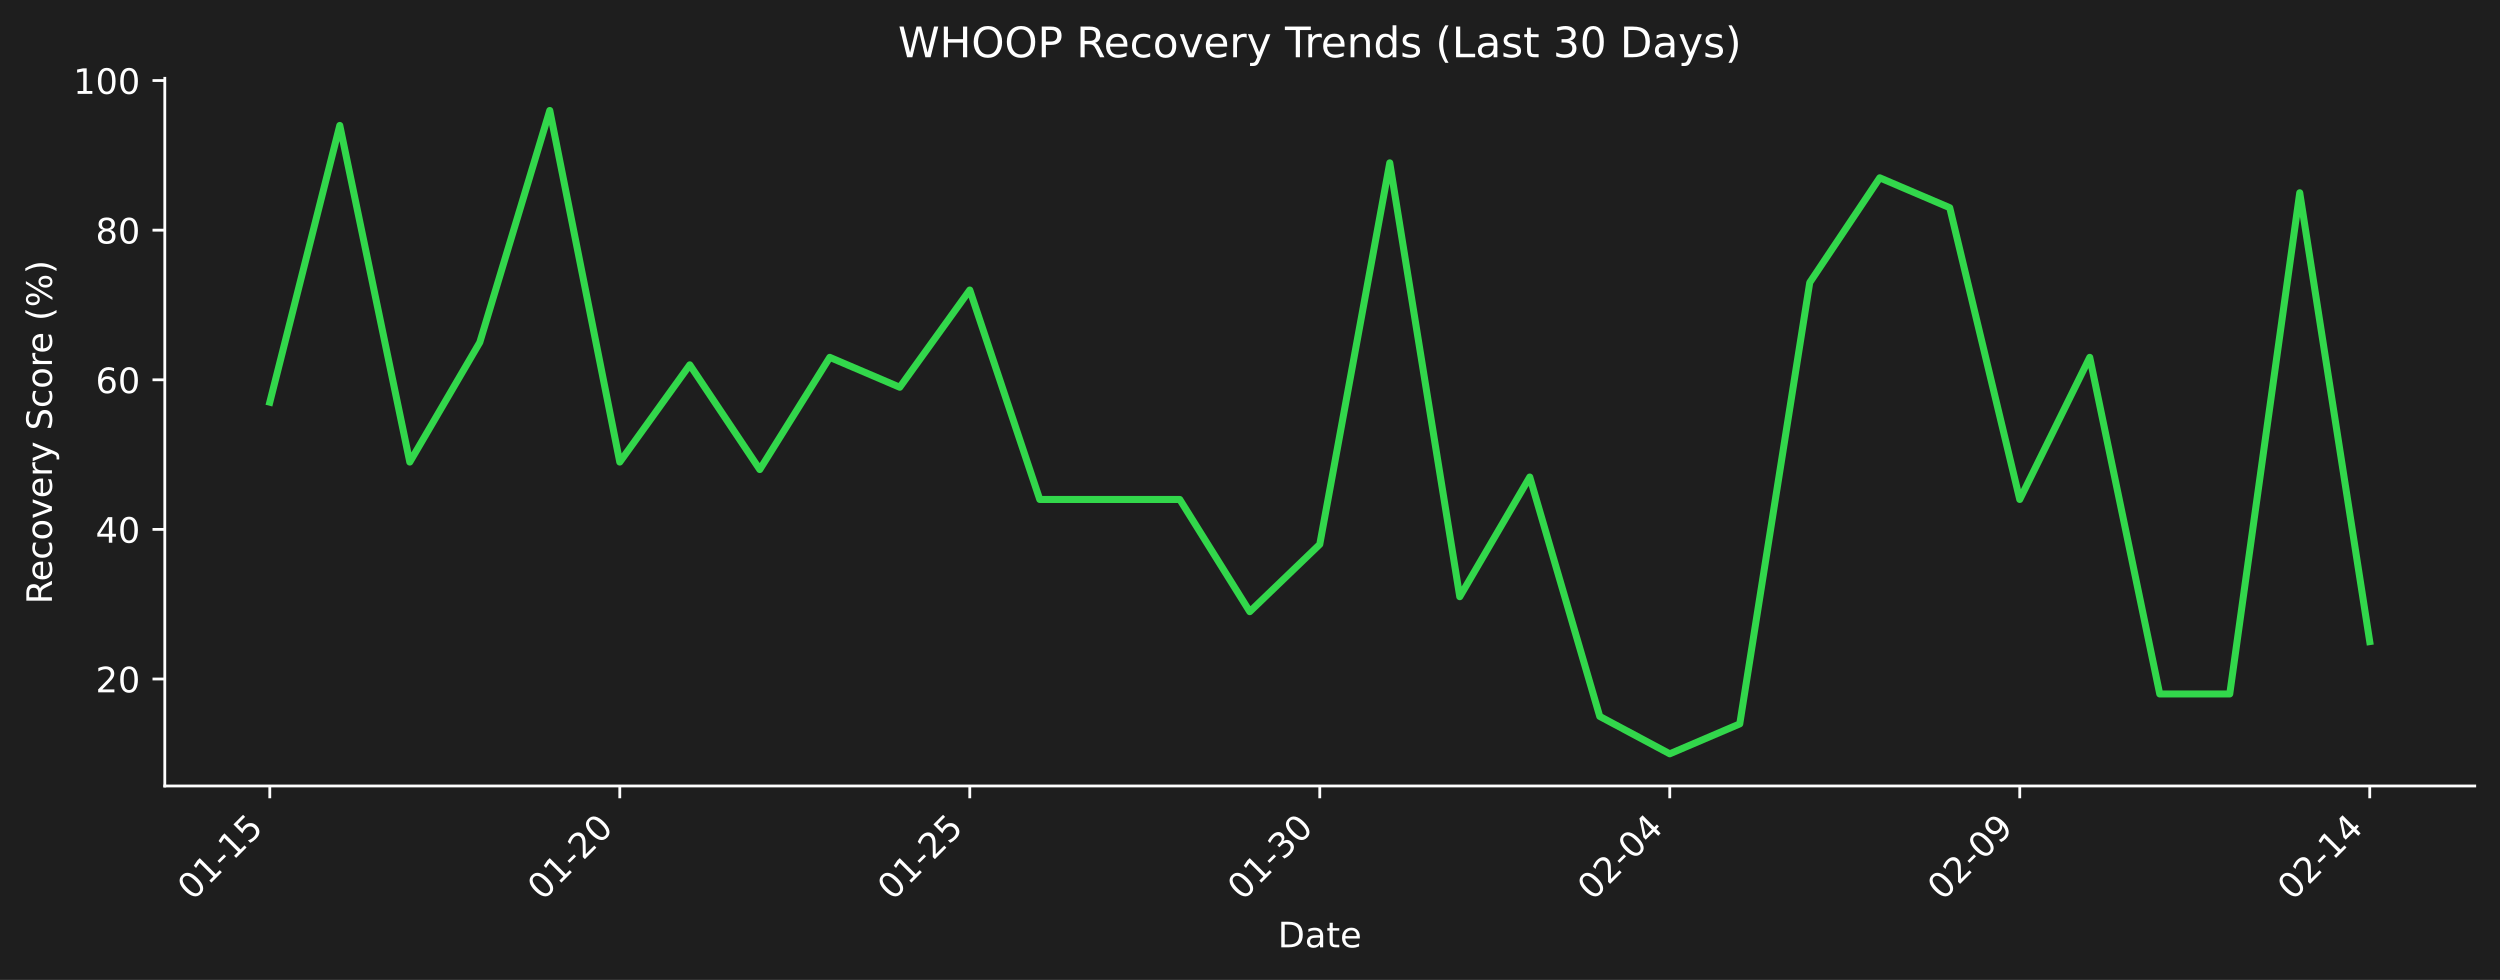
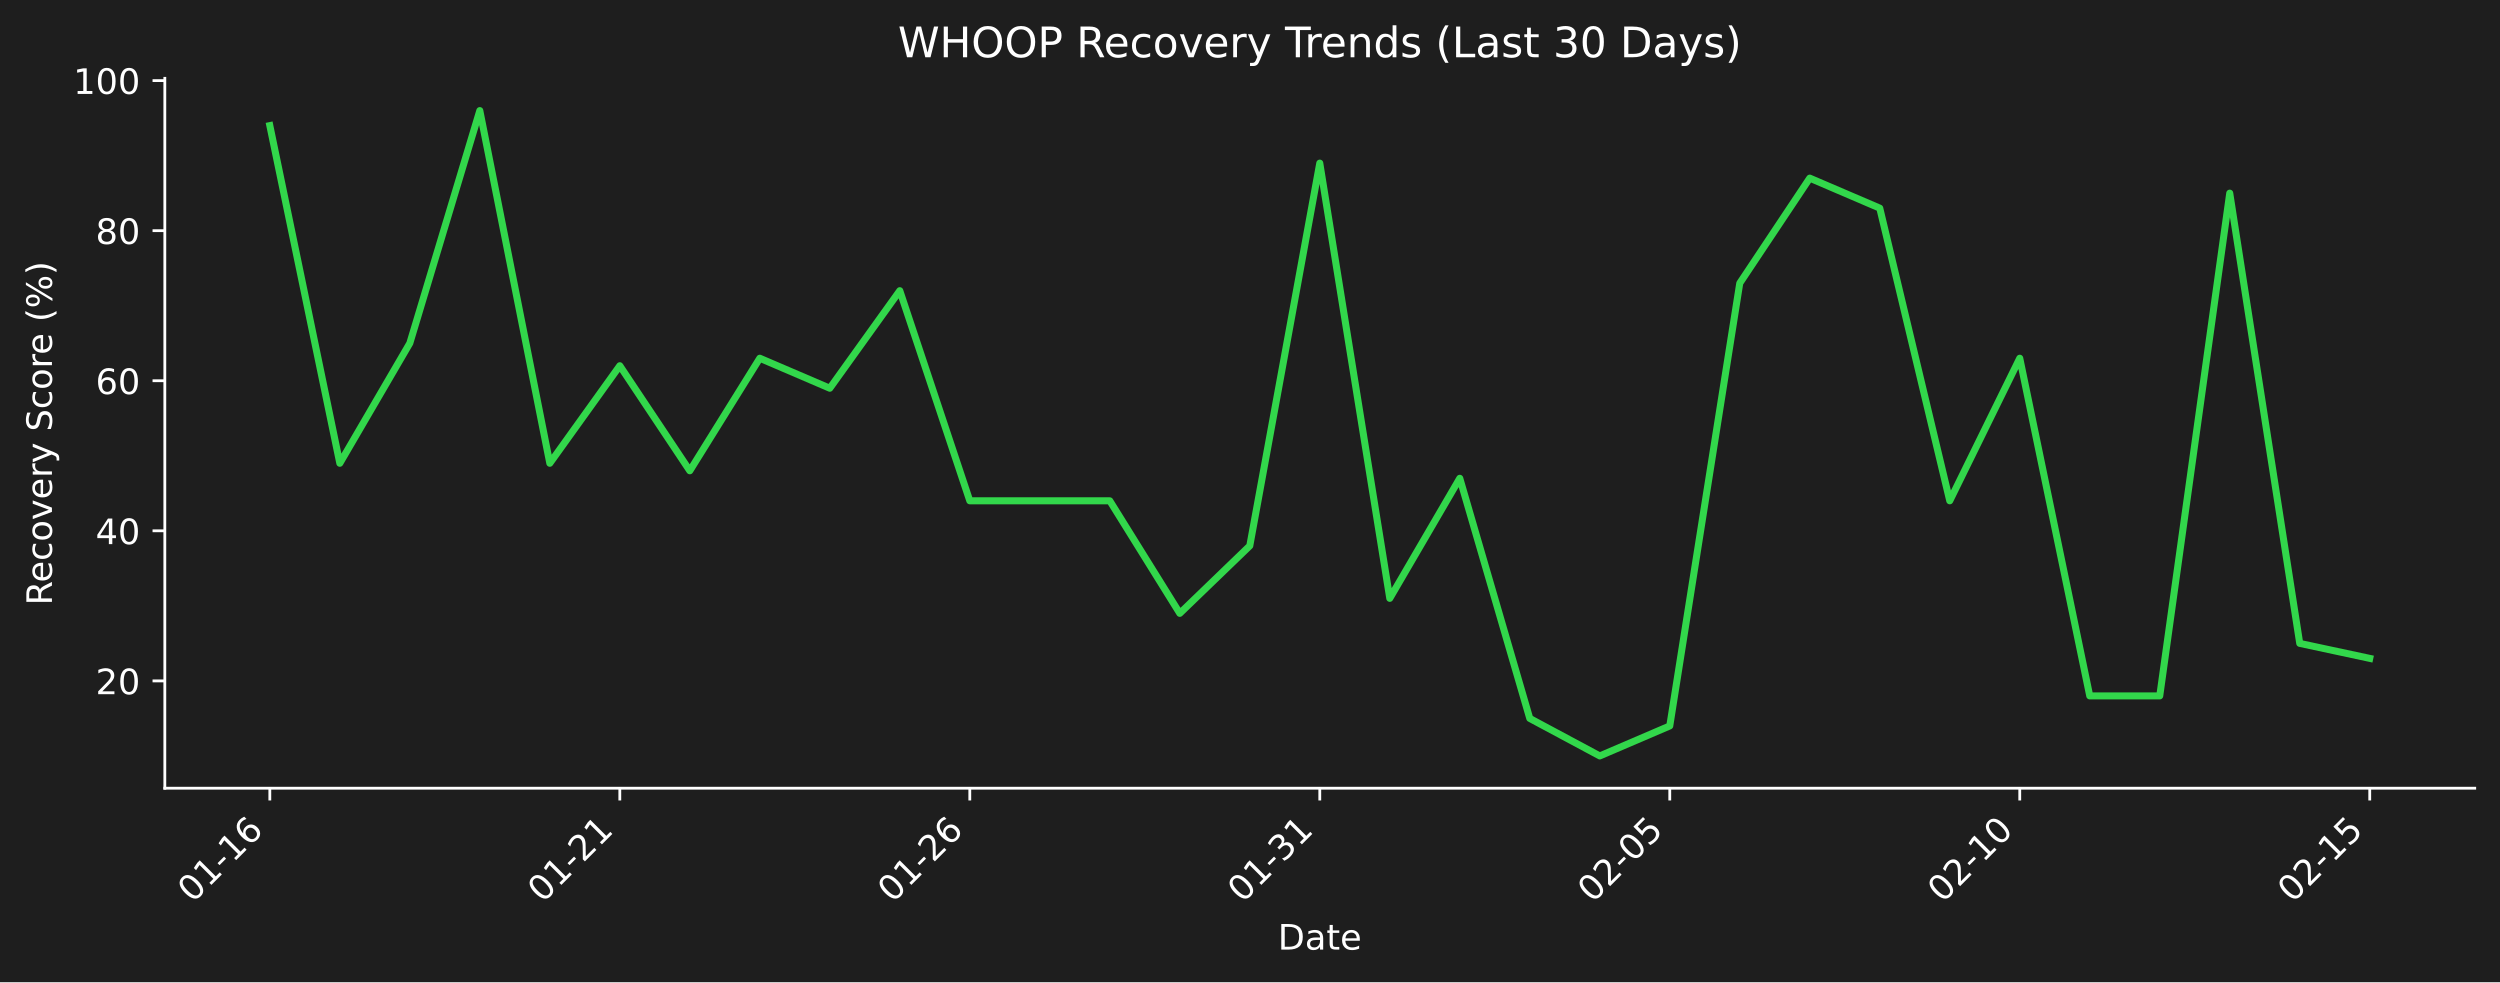
- <svg xmlns="http://www.w3.org/2000/svg" xmlns:xlink="http://www.w3.org/1999/xlink" width="712.496pt" height="279.271pt" viewBox="0 0 712.496 279.271" version="1.1">
+ <svg xmlns="http://www.w3.org/2000/svg" xmlns:xlink="http://www.w3.org/1999/xlink" width="712.361pt" height="279.863pt" viewBox="0 0 712.361 279.863" version="1.1">
  <defs>
    <style type="text/css">*{stroke-linejoin: round; stroke-linecap: butt}</style>
  </defs>
  <g id="figure_1">
    <g id="patch_1">
-       <path d="M 0 279.271  L 712.496 279.271  L 712.496 0  L 0 0  z " style="fill: #1e1e1e" />
+       <path d="M 0 279.863  L 712.361 279.863  L 712.361 0  L 0 0  z " style="fill: #1e1e1e" />
    </g>
    <g id="axes_1">
      <g id="patch_2">
-         <path d="M 46.966 224.002  L 705.296 224.002  L 705.296 22.318  L 46.966 22.318  L 46.966 224.002  z " style="fill: none" />
+         <path d="M 46.966 224.595  L 705.161 224.595  L 705.161 22.318  L 46.966 22.318  L 46.966 224.595  z " style="fill: none" />
      </g>
      <g id="matplotlib.axis_1">
        <g id="xtick_1">
          <g id="line2d_1">
            <defs>
-               <path id="m72c8357d3e" d="M 0 0  L 0 3.5  " style="stroke: #ffffff; stroke-width: 0.8" />
+               <path id="m8f07b5f6f0" d="M 0 0  L 0 3.5  " style="stroke: #ffffff; stroke-width: 0.8" />
            </defs>
            <g>
-               <use xlink:href="#m72c8357d3e" x="76.89" y="224.002" style="fill: #ffffff; stroke: #ffffff; stroke-width: 0.8" />
+               <use xlink:href="#m8f07b5f6f0" x="76.884" y="224.595" style="fill: #ffffff; stroke: #ffffff; stroke-width: 0.8" />
            </g>
          </g>
          <g id="text_1">
-             <g style="fill: #ffffff" transform="translate(54.87218 256.9221) rotate(-45) scale(0.1 -0.1)">
+             <g style="fill: #ffffff" transform="translate(54.86604 257.5148) rotate(-45) scale(0.1 -0.1)">
              <defs>
                <path id="DejaVuSans-30" d="M 2034 4250  Q 1547 4250 1301 3770  Q 1056 3291 1056 2328  Q 1056 1369 1301 889  Q 1547 409 2034 409  Q 2525 409 2770 889  Q 3016 1369 3016 2328  Q 3016 3291 2770 3770  Q 2525 4250 2034 4250  z M 2034 4750  Q 2819 4750 3233 4129  Q 3647 3509 3647 2328  Q 3647 1150 3233 529  Q 2819 -91 2034 -91  Q 1250 -91 836 529  Q 422 1150 422 2328  Q 422 3509 836 4129  Q 1250 4750 2034 4750  z " transform="scale(0.015625)" />
                <path id="DejaVuSans-31" d="M 794 531  L 1825 531  L 1825 4091  L 703 3866  L 703 4441  L 1819 4666  L 2450 4666  L 2450 531  L 3481 531  L 3481 0  L 794 0  L 794 531  z " transform="scale(0.015625)" />
                <path id="DejaVuSans-2d" d="M 313 2009  L 1997 2009  L 1997 1497  L 313 1497  L 313 2009  z " transform="scale(0.015625)" />
+                 <path id="DejaVuSans-36" d="M 2113 2584  Q 1688 2584 1439 2293  Q 1191 2003 1191 1497  Q 1191 994 1439 701  Q 1688 409 2113 409  Q 2538 409 2786 701  Q 3034 994 3034 1497  Q 3034 2003 2786 2293  Q 2538 2584 2113 2584  z M 3366 4563  L 3366 3988  Q 3128 4100 2886 4159  Q 2644 4219 2406 4219  Q 1781 4219 1451 3797  Q 1122 3375 1075 2522  Q 1259 2794 1537 2939  Q 1816 3084 2150 3084  Q 2853 3084 3261 2657  Q 3669 2231 3669 1497  Q 3669 778 3244 343  Q 2819 -91 2113 -91  Q 1303 -91 875 529  Q 447 1150 447 2328  Q 447 3434 972 4092  Q 1497 4750 2381 4750  Q 2619 4750 2861 4703  Q 3103 4656 3366 4563  z " transform="scale(0.015625)" />
+               </defs>
+               <use xlink:href="#DejaVuSans-30" />
+               <use xlink:href="#DejaVuSans-31" transform="translate(63.62305 0)" />
+               <use xlink:href="#DejaVuSans-2d" transform="translate(127.2461 0)" />
+               <use xlink:href="#DejaVuSans-31" transform="translate(163.3301 0)" />
+               <use xlink:href="#DejaVuSans-36" transform="translate(226.9531 0)" />
+             </g>
+           </g>
+         </g>
+         <g id="xtick_2">
+           <g id="line2d_2">
+             <g>
+               <use xlink:href="#m8f07b5f6f0" x="176.61" y="224.595" style="fill: #ffffff; stroke: #ffffff; stroke-width: 0.8" />
+             </g>
+           </g>
+           <g id="text_2">
+             <g style="fill: #ffffff" transform="translate(154.5926 257.5148) rotate(-45) scale(0.1 -0.1)">
+               <defs>
+                 <path id="DejaVuSans-32" d="M 1228 531  L 3431 531  L 3431 0  L 469 0  L 469 531  Q 828 903 1448 1529  Q 2069 2156 2228 2338  Q 2531 2678 2651 2914  Q 2772 3150 2772 3378  Q 2772 3750 2511 3984  Q 2250 4219 1831 4219  Q 1534 4219 1204 4116  Q 875 4013 500 3803  L 500 4441  Q 881 4594 1212 4672  Q 1544 4750 1819 4750  Q 2544 4750 2975 4387  Q 3406 4025 3406 3419  Q 3406 3131 3298 2873  Q 3191 2616 2906 2266  Q 2828 2175 2409 1742  Q 1991 1309 1228 531  z " transform="scale(0.015625)" />
+               </defs>
+               <use xlink:href="#DejaVuSans-30" />
+               <use xlink:href="#DejaVuSans-31" transform="translate(63.62305 0)" />
+               <use xlink:href="#DejaVuSans-2d" transform="translate(127.2461 0)" />
+               <use xlink:href="#DejaVuSans-32" transform="translate(163.3301 0)" />
+               <use xlink:href="#DejaVuSans-31" transform="translate(226.9531 0)" />
+             </g>
+           </g>
+         </g>
+         <g id="xtick_3">
+           <g id="line2d_3">
+             <g>
+               <use xlink:href="#m8f07b5f6f0" x="276.337" y="224.595" style="fill: #ffffff; stroke: #ffffff; stroke-width: 0.8" />
+             </g>
+           </g>
+           <g id="text_3">
+             <g style="fill: #ffffff" transform="translate(254.3191 257.5148) rotate(-45) scale(0.1 -0.1)">
+               <use xlink:href="#DejaVuSans-30" />
+               <use xlink:href="#DejaVuSans-31" transform="translate(63.62305 0)" />
+               <use xlink:href="#DejaVuSans-2d" transform="translate(127.2461 0)" />
+               <use xlink:href="#DejaVuSans-32" transform="translate(163.3301 0)" />
+               <use xlink:href="#DejaVuSans-36" transform="translate(226.9531 0)" />
+             </g>
+           </g>
+         </g>
+         <g id="xtick_4">
+           <g id="line2d_4">
+             <g>
+               <use xlink:href="#m8f07b5f6f0" x="376.063" y="224.595" style="fill: #ffffff; stroke: #ffffff; stroke-width: 0.8" />
+             </g>
+           </g>
+           <g id="text_4">
+             <g style="fill: #ffffff" transform="translate(354.0456 257.5148) rotate(-45) scale(0.1 -0.1)">
+               <defs>
+                 <path id="DejaVuSans-33" d="M 2597 2516  Q 3050 2419 3304 2112  Q 3559 1806 3559 1356  Q 3559 666 3084 287  Q 2609 -91 1734 -91  Q 1441 -91 1130 -33  Q 819 25 488 141  L 488 750  Q 750 597 1062 519  Q 1375 441 1716 441  Q 2309 441 2620 675  Q 2931 909 2931 1356  Q 2931 1769 2642 2001  Q 2353 2234 1838 2234  L 1294 2234  L 1294 2753  L 1863 2753  Q 2328 2753 2575 2939  Q 2822 3125 2822 3475  Q 2822 3834 2567 4026  Q 2313 4219 1838 4219  Q 1578 4219 1281 4162  Q 984 4106 628 3988  L 628 4550  Q 988 4650 1302 4700  Q 1616 4750 1894 4750  Q 2613 4750 3031 4423  Q 3450 4097 3450 3541  Q 3450 3153 3228 2886  Q 3006 2619 2597 2516  z " transform="scale(0.015625)" />
+               </defs>
+               <use xlink:href="#DejaVuSans-30" />
+               <use xlink:href="#DejaVuSans-31" transform="translate(63.62305 0)" />
+               <use xlink:href="#DejaVuSans-2d" transform="translate(127.2461 0)" />
+               <use xlink:href="#DejaVuSans-33" transform="translate(163.3301 0)" />
+               <use xlink:href="#DejaVuSans-31" transform="translate(226.9531 0)" />
+             </g>
+           </g>
+         </g>
+         <g id="xtick_5">
+           <g id="line2d_5">
+             <g>
+               <use xlink:href="#m8f07b5f6f0" x="475.79" y="224.595" style="fill: #ffffff; stroke: #ffffff; stroke-width: 0.8" />
+             </g>
+           </g>
+           <g id="text_5">
+             <g style="fill: #ffffff" transform="translate(453.7721 257.5148) rotate(-45) scale(0.1 -0.1)">
+               <defs>
                <path id="DejaVuSans-35" d="M 691 4666  L 3169 4666  L 3169 4134  L 1269 4134  L 1269 2991  Q 1406 3038 1543 3061  Q 1681 3084 1819 3084  Q 2600 3084 3056 2656  Q 3513 2228 3513 1497  Q 3513 744 3044 326  Q 2575 -91 1722 -91  Q 1428 -91 1123 -41  Q 819 9 494 109  L 494 744  Q 775 591 1075 516  Q 1375 441 1709 441  Q 2250 441 2565 725  Q 2881 1009 2881 1497  Q 2881 1984 2565 2268  Q 2250 2553 1709 2553  Q 1456 2553 1204 2497  Q 953 2441 691 2322  L 691 4666  z " transform="scale(0.015625)" />
              </defs>
              <use xlink:href="#DejaVuSans-30" />
-               <use xlink:href="#DejaVuSans-31" transform="translate(63.62305 0)" />
+               <use xlink:href="#DejaVuSans-32" transform="translate(63.62305 0)" />
+               <use xlink:href="#DejaVuSans-2d" transform="translate(127.2461 0)" />
+               <use xlink:href="#DejaVuSans-30" transform="translate(163.3301 0)" />
+               <use xlink:href="#DejaVuSans-35" transform="translate(226.9531 0)" />
+             </g>
+           </g>
+         </g>
+         <g id="xtick_6">
+           <g id="line2d_6">
+             <g>
+               <use xlink:href="#m8f07b5f6f0" x="575.516" y="224.595" style="fill: #ffffff; stroke: #ffffff; stroke-width: 0.8" />
+             </g>
+           </g>
+           <g id="text_6">
+             <g style="fill: #ffffff" transform="translate(553.4986 257.5148) rotate(-45) scale(0.1 -0.1)">
+               <use xlink:href="#DejaVuSans-30" />
+               <use xlink:href="#DejaVuSans-32" transform="translate(63.62305 0)" />
+               <use xlink:href="#DejaVuSans-2d" transform="translate(127.2461 0)" />
+               <use xlink:href="#DejaVuSans-31" transform="translate(163.3301 0)" />
+               <use xlink:href="#DejaVuSans-30" transform="translate(226.9531 0)" />
+             </g>
+           </g>
+         </g>
+         <g id="xtick_7">
+           <g id="line2d_7">
+             <g>
+               <use xlink:href="#m8f07b5f6f0" x="675.243" y="224.595" style="fill: #ffffff; stroke: #ffffff; stroke-width: 0.8" />
+             </g>
+           </g>
+           <g id="text_7">
+             <g style="fill: #ffffff" transform="translate(653.2251 257.5148) rotate(-45) scale(0.1 -0.1)">
+               <use xlink:href="#DejaVuSans-30" />
+               <use xlink:href="#DejaVuSans-32" transform="translate(63.62305 0)" />
              <use xlink:href="#DejaVuSans-2d" transform="translate(127.2461 0)" />
              <use xlink:href="#DejaVuSans-31" transform="translate(163.3301 0)" />
              <use xlink:href="#DejaVuSans-35" transform="translate(226.9531 0)" />
            </g>
          </g>
        </g>
-         <g id="xtick_2">
-           <g id="line2d_2">
-             <g>
-               <use xlink:href="#m72c8357d3e" x="176.637" y="224.002" style="fill: #ffffff; stroke: #ffffff; stroke-width: 0.8" />
-             </g>
-           </g>
-           <g id="text_2">
-             <g style="fill: #ffffff" transform="translate(154.6191 256.9221) rotate(-45) scale(0.1 -0.1)">
-               <defs>
-                 <path id="DejaVuSans-32" d="M 1228 531  L 3431 531  L 3431 0  L 469 0  L 469 531  Q 828 903 1448 1529  Q 2069 2156 2228 2338  Q 2531 2678 2651 2914  Q 2772 3150 2772 3378  Q 2772 3750 2511 3984  Q 2250 4219 1831 4219  Q 1534 4219 1204 4116  Q 875 4013 500 3803  L 500 4441  Q 881 4594 1212 4672  Q 1544 4750 1819 4750  Q 2544 4750 2975 4387  Q 3406 4025 3406 3419  Q 3406 3131 3298 2873  Q 3191 2616 2906 2266  Q 2828 2175 2409 1742  Q 1991 1309 1228 531  z " transform="scale(0.015625)" />
-               </defs>
-               <use xlink:href="#DejaVuSans-30" />
-               <use xlink:href="#DejaVuSans-31" transform="translate(63.62305 0)" />
-               <use xlink:href="#DejaVuSans-2d" transform="translate(127.2461 0)" />
-               <use xlink:href="#DejaVuSans-32" transform="translate(163.3301 0)" />
-               <use xlink:href="#DejaVuSans-30" transform="translate(226.9531 0)" />
-             </g>
-           </g>
-         </g>
-         <g id="xtick_3">
-           <g id="line2d_3">
-             <g>
-               <use xlink:href="#m72c8357d3e" x="276.384" y="224.002" style="fill: #ffffff; stroke: #ffffff; stroke-width: 0.8" />
-             </g>
-           </g>
-           <g id="text_3">
-             <g style="fill: #ffffff" transform="translate(254.3661 256.9221) rotate(-45) scale(0.1 -0.1)">
-               <use xlink:href="#DejaVuSans-30" />
-               <use xlink:href="#DejaVuSans-31" transform="translate(63.62305 0)" />
-               <use xlink:href="#DejaVuSans-2d" transform="translate(127.2461 0)" />
-               <use xlink:href="#DejaVuSans-32" transform="translate(163.3301 0)" />
-               <use xlink:href="#DejaVuSans-35" transform="translate(226.9531 0)" />
-             </g>
-           </g>
-         </g>
-         <g id="xtick_4">
-           <g id="line2d_4">
-             <g>
-               <use xlink:href="#m72c8357d3e" x="376.131" y="224.002" style="fill: #ffffff; stroke: #ffffff; stroke-width: 0.8" />
-             </g>
-           </g>
-           <g id="text_4">
-             <g style="fill: #ffffff" transform="translate(354.1131 256.9221) rotate(-45) scale(0.1 -0.1)">
-               <defs>
-                 <path id="DejaVuSans-33" d="M 2597 2516  Q 3050 2419 3304 2112  Q 3559 1806 3559 1356  Q 3559 666 3084 287  Q 2609 -91 1734 -91  Q 1441 -91 1130 -33  Q 819 25 488 141  L 488 750  Q 750 597 1062 519  Q 1375 441 1716 441  Q 2309 441 2620 675  Q 2931 909 2931 1356  Q 2931 1769 2642 2001  Q 2353 2234 1838 2234  L 1294 2234  L 1294 2753  L 1863 2753  Q 2328 2753 2575 2939  Q 2822 3125 2822 3475  Q 2822 3834 2567 4026  Q 2313 4219 1838 4219  Q 1578 4219 1281 4162  Q 984 4106 628 3988  L 628 4550  Q 988 4650 1302 4700  Q 1616 4750 1894 4750  Q 2613 4750 3031 4423  Q 3450 4097 3450 3541  Q 3450 3153 3228 2886  Q 3006 2619 2597 2516  z " transform="scale(0.015625)" />
-               </defs>
-               <use xlink:href="#DejaVuSans-30" />
-               <use xlink:href="#DejaVuSans-31" transform="translate(63.62305 0)" />
-               <use xlink:href="#DejaVuSans-2d" transform="translate(127.2461 0)" />
-               <use xlink:href="#DejaVuSans-33" transform="translate(163.3301 0)" />
-               <use xlink:href="#DejaVuSans-30" transform="translate(226.9531 0)" />
-             </g>
-           </g>
-         </g>
-         <g id="xtick_5">
-           <g id="line2d_5">
-             <g>
-               <use xlink:href="#m72c8357d3e" x="475.878" y="224.002" style="fill: #ffffff; stroke: #ffffff; stroke-width: 0.8" />
-             </g>
-           </g>
-           <g id="text_5">
-             <g style="fill: #ffffff" transform="translate(453.8601 256.9221) rotate(-45) scale(0.1 -0.1)">
-               <defs>
-                 <path id="DejaVuSans-34" d="M 2419 4116  L 825 1625  L 2419 1625  L 2419 4116  z M 2253 4666  L 3047 4666  L 3047 1625  L 3713 1625  L 3713 1100  L 3047 1100  L 3047 0  L 2419 0  L 2419 1100  L 313 1100  L 313 1709  L 2253 4666  z " transform="scale(0.015625)" />
-               </defs>
-               <use xlink:href="#DejaVuSans-30" />
-               <use xlink:href="#DejaVuSans-32" transform="translate(63.62305 0)" />
-               <use xlink:href="#DejaVuSans-2d" transform="translate(127.2461 0)" />
-               <use xlink:href="#DejaVuSans-30" transform="translate(163.3301 0)" />
-               <use xlink:href="#DejaVuSans-34" transform="translate(226.9531 0)" />
-             </g>
-           </g>
-         </g>
-         <g id="xtick_6">
-           <g id="line2d_6">
-             <g>
-               <use xlink:href="#m72c8357d3e" x="575.625" y="224.002" style="fill: #ffffff; stroke: #ffffff; stroke-width: 0.8" />
-             </g>
-           </g>
-           <g id="text_6">
-             <g style="fill: #ffffff" transform="translate(553.607 256.9221) rotate(-45) scale(0.1 -0.1)">
-               <defs>
-                 <path id="DejaVuSans-39" d="M 703 97  L 703 672  Q 941 559 1184 500  Q 1428 441 1663 441  Q 2288 441 2617 861  Q 2947 1281 2994 2138  Q 2813 1869 2534 1725  Q 2256 1581 1919 1581  Q 1219 1581 811 2004  Q 403 2428 403 3163  Q 403 3881 828 4315  Q 1253 4750 1959 4750  Q 2769 4750 3195 4129  Q 3622 3509 3622 2328  Q 3622 1225 3098 567  Q 2575 -91 1691 -91  Q 1453 -91 1209 -44  Q 966 3 703 97  z M 1959 2075  Q 2384 2075 2632 2365  Q 2881 2656 2881 3163  Q 2881 3666 2632 3958  Q 2384 4250 1959 4250  Q 1534 4250 1286 3958  Q 1038 3666 1038 3163  Q 1038 2656 1286 2365  Q 1534 2075 1959 2075  z " transform="scale(0.015625)" />
-               </defs>
-               <use xlink:href="#DejaVuSans-30" />
-               <use xlink:href="#DejaVuSans-32" transform="translate(63.62305 0)" />
-               <use xlink:href="#DejaVuSans-2d" transform="translate(127.2461 0)" />
-               <use xlink:href="#DejaVuSans-30" transform="translate(163.3301 0)" />
-               <use xlink:href="#DejaVuSans-39" transform="translate(226.9531 0)" />
-             </g>
-           </g>
-         </g>
-         <g id="xtick_7">
-           <g id="line2d_7">
-             <g>
-               <use xlink:href="#m72c8357d3e" x="675.372" y="224.002" style="fill: #ffffff; stroke: #ffffff; stroke-width: 0.8" />
-             </g>
-           </g>
-           <g id="text_7">
-             <g style="fill: #ffffff" transform="translate(653.354 256.9221) rotate(-45) scale(0.1 -0.1)">
-               <use xlink:href="#DejaVuSans-30" />
-               <use xlink:href="#DejaVuSans-32" transform="translate(63.62305 0)" />
-               <use xlink:href="#DejaVuSans-2d" transform="translate(127.2461 0)" />
-               <use xlink:href="#DejaVuSans-31" transform="translate(163.3301 0)" />
-               <use xlink:href="#DejaVuSans-34" transform="translate(226.9531 0)" />
-             </g>
-           </g>
-         </g>
        <g id="text_8">
-           <g style="fill: #ffffff" transform="translate(364.1798 269.9911) scale(0.1 -0.1)">
+           <g style="fill: #ffffff" transform="translate(364.1123 270.5838) scale(0.1 -0.1)">
            <defs>
              <path id="DejaVuSans-44" d="M 1259 4147  L 1259 519  L 2022 519  Q 2988 519 3436 956  Q 3884 1394 3884 2338  Q 3884 3275 3436 3711  Q 2988 4147 2022 4147  L 1259 4147  z M 628 4666  L 1925 4666  Q 3281 4666 3915 4102  Q 4550 3538 4550 2338  Q 4550 1131 3912 565  Q 3275 0 1925 0  L 628 0  L 628 4666  z " transform="scale(0.015625)" />
              <path id="DejaVuSans-61" d="M 2194 1759  Q 1497 1759 1228 1600  Q 959 1441 959 1056  Q 959 750 1161 570  Q 1363 391 1709 391  Q 2188 391 2477 730  Q 2766 1069 2766 1631  L 2766 1759  L 2194 1759  z M 3341 1997  L 3341 0  L 2766 0  L 2766 531  Q 2569 213 2275 61  Q 1981 -91 1556 -91  Q 1019 -91 701 211  Q 384 513 384 1019  Q 384 1609 779 1909  Q 1175 2209 1959 2209  L 2766 2209  L 2766 2266  Q 2766 2663 2505 2880  Q 2244 3097 1772 3097  Q 1472 3097 1187 3025  Q 903 2953 641 2809  L 641 3341  Q 956 3463 1253 3523  Q 1550 3584 1831 3584  Q 2591 3584 2966 3190  Q 3341 2797 3341 1997  z " transform="scale(0.015625)" />
              <path id="DejaVuSans-74" d="M 1172 4494  L 1172 3500  L 2356 3500  L 2356 3053  L 1172 3053  L 1172 1153  Q 1172 725 1289 603  Q 1406 481 1766 481  L 2356 481  L 2356 0  L 1766 0  Q 1100 0 847 248  Q 594 497 594 1153  L 594 3053  L 172 3053  L 172 3500  L 594 3500  L 594 4494  L 1172 4494  z " transform="scale(0.015625)" />
              <path id="DejaVuSans-65" d="M 3597 1894  L 3597 1613  L 953 1613  Q 991 1019 1311 708  Q 1631 397 2203 397  Q 2534 397 2845 478  Q 3156 559 3463 722  L 3463 178  Q 3153 47 2828 -22  Q 2503 -91 2169 -91  Q 1331 -91 842 396  Q 353 884 353 1716  Q 353 2575 817 3079  Q 1281 3584 2069 3584  Q 2775 3584 3186 3129  Q 3597 2675 3597 1894  z M 3022 2063  Q 3016 2534 2758 2815  Q 2500 3097 2075 3097  Q 1594 3097 1305 2825  Q 1016 2553 972 2059  L 3022 2063  z " transform="scale(0.015625)" />
            </defs>
            <use xlink:href="#DejaVuSans-44" />
            <use xlink:href="#DejaVuSans-61" transform="translate(77.00195 0)" />
            <use xlink:href="#DejaVuSans-74" transform="translate(138.2812 0)" />
            <use xlink:href="#DejaVuSans-65" transform="translate(177.4902 0)" />
          </g>
        </g>
      </g>
      <g id="matplotlib.axis_2">
        <g id="ytick_1">
          <g id="line2d_8">
            <defs>
-               <path id="m604bb90575" d="M 0 0  L -3.5 0  " style="stroke: #ffffff; stroke-width: 0.8" />
+               <path id="m12d7aa6b8d" d="M 0 0  L -3.5 0  " style="stroke: #ffffff; stroke-width: 0.8" />
            </defs>
            <g>
-               <use xlink:href="#m604bb90575" x="46.966" y="193.515" style="fill: #ffffff; stroke: #ffffff; stroke-width: 0.8" />
+               <use xlink:href="#m12d7aa6b8d" x="46.966" y="194.018" style="fill: #ffffff; stroke: #ffffff; stroke-width: 0.8" />
            </g>
          </g>
          <g id="text_9">
-             <g style="fill: #ffffff" transform="translate(27.24063 197.3143) scale(0.1 -0.1)">
+             <g style="fill: #ffffff" transform="translate(27.24063 197.8174) scale(0.1 -0.1)">
              <use xlink:href="#DejaVuSans-32" />
              <use xlink:href="#DejaVuSans-30" transform="translate(63.62305 0)" />
            </g>
          </g>
        </g>
        <g id="ytick_2">
          <g id="line2d_9">
            <g>
-               <use xlink:href="#m604bb90575" x="46.966" y="150.876" style="fill: #ffffff; stroke: #ffffff; stroke-width: 0.8" />
+               <use xlink:href="#m12d7aa6b8d" x="46.966" y="151.254" style="fill: #ffffff; stroke: #ffffff; stroke-width: 0.8" />
            </g>
          </g>
          <g id="text_10">
-             <g style="fill: #ffffff" transform="translate(27.24063 154.6749) scale(0.1 -0.1)">
+             <g style="fill: #ffffff" transform="translate(27.24063 155.0527) scale(0.1 -0.1)">
+               <defs>
+                 <path id="DejaVuSans-34" d="M 2419 4116  L 825 1625  L 2419 1625  L 2419 4116  z M 2253 4666  L 3047 4666  L 3047 1625  L 3713 1625  L 3713 1100  L 3047 1100  L 3047 0  L 2419 0  L 2419 1100  L 313 1100  L 313 1709  L 2253 4666  z " transform="scale(0.015625)" />
+               </defs>
              <use xlink:href="#DejaVuSans-34" />
              <use xlink:href="#DejaVuSans-30" transform="translate(63.62305 0)" />
            </g>
          </g>
        </g>
        <g id="ytick_3">
          <g id="line2d_10">
            <g>
-               <use xlink:href="#m604bb90575" x="46.966" y="108.236" style="fill: #ffffff; stroke: #ffffff; stroke-width: 0.8" />
+               <use xlink:href="#m12d7aa6b8d" x="46.966" y="108.489" style="fill: #ffffff; stroke: #ffffff; stroke-width: 0.8" />
            </g>
          </g>
          <g id="text_11">
-             <g style="fill: #ffffff" transform="translate(27.24063 112.0356) scale(0.1 -0.1)">
-               <defs>
-                 <path id="DejaVuSans-36" d="M 2113 2584  Q 1688 2584 1439 2293  Q 1191 2003 1191 1497  Q 1191 994 1439 701  Q 1688 409 2113 409  Q 2538 409 2786 701  Q 3034 994 3034 1497  Q 3034 2003 2786 2293  Q 2538 2584 2113 2584  z M 3366 4563  L 3366 3988  Q 3128 4100 2886 4159  Q 2644 4219 2406 4219  Q 1781 4219 1451 3797  Q 1122 3375 1075 2522  Q 1259 2794 1537 2939  Q 1816 3084 2150 3084  Q 2853 3084 3261 2657  Q 3669 2231 3669 1497  Q 3669 778 3244 343  Q 2819 -91 2113 -91  Q 1303 -91 875 529  Q 447 1150 447 2328  Q 447 3434 972 4092  Q 1497 4750 2381 4750  Q 2619 4750 2861 4703  Q 3103 4656 3366 4563  z " transform="scale(0.015625)" />
-               </defs>
+             <g style="fill: #ffffff" transform="translate(27.24063 112.2881) scale(0.1 -0.1)">
              <use xlink:href="#DejaVuSans-36" />
              <use xlink:href="#DejaVuSans-30" transform="translate(63.62305 0)" />
            </g>
          </g>
        </g>
        <g id="ytick_4">
          <g id="line2d_11">
            <g>
-               <use xlink:href="#m604bb90575" x="46.966" y="65.597" style="fill: #ffffff; stroke: #ffffff; stroke-width: 0.8" />
+               <use xlink:href="#m12d7aa6b8d" x="46.966" y="65.724" style="fill: #ffffff; stroke: #ffffff; stroke-width: 0.8" />
            </g>
          </g>
          <g id="text_12">
-             <g style="fill: #ffffff" transform="translate(27.24063 69.39627) scale(0.1 -0.1)">
+             <g style="fill: #ffffff" transform="translate(27.24063 69.52346) scale(0.1 -0.1)">
              <defs>
                <path id="DejaVuSans-38" d="M 2034 2216  Q 1584 2216 1326 1975  Q 1069 1734 1069 1313  Q 1069 891 1326 650  Q 1584 409 2034 409  Q 2484 409 2743 651  Q 3003 894 3003 1313  Q 3003 1734 2745 1975  Q 2488 2216 2034 2216  z M 1403 2484  Q 997 2584 770 2862  Q 544 3141 544 3541  Q 544 4100 942 4425  Q 1341 4750 2034 4750  Q 2731 4750 3128 4425  Q 3525 4100 3525 3541  Q 3525 3141 3298 2862  Q 3072 2584 2669 2484  Q 3125 2378 3379 2068  Q 3634 1759 3634 1313  Q 3634 634 3220 271  Q 2806 -91 2034 -91  Q 1263 -91 848 271  Q 434 634 434 1313  Q 434 1759 690 2068  Q 947 2378 1403 2484  z M 1172 3481  Q 1172 3119 1398 2916  Q 1625 2713 2034 2713  Q 2441 2713 2670 2916  Q 2900 3119 2900 3481  Q 2900 3844 2670 4047  Q 2441 4250 2034 4250  Q 1625 4250 1398 4047  Q 1172 3844 1172 3481  z " transform="scale(0.015625)" />
              </defs>
              <use xlink:href="#DejaVuSans-38" />
              <use xlink:href="#DejaVuSans-30" transform="translate(63.62305 0)" />
            </g>
          </g>
        </g>
        <g id="ytick_5">
          <g id="line2d_12">
            <g>
-               <use xlink:href="#m604bb90575" x="46.966" y="22.958" style="fill: #ffffff; stroke: #ffffff; stroke-width: 0.8" />
+               <use xlink:href="#m12d7aa6b8d" x="46.966" y="22.96" style="fill: #ffffff; stroke: #ffffff; stroke-width: 0.8" />
            </g>
          </g>
          <g id="text_13">
-             <g style="fill: #ffffff" transform="translate(20.87813 26.75693) scale(0.1 -0.1)">
+             <g style="fill: #ffffff" transform="translate(20.87813 26.75881) scale(0.1 -0.1)">
              <use xlink:href="#DejaVuSans-31" />
              <use xlink:href="#DejaVuSans-30" transform="translate(63.62305 0)" />
              <use xlink:href="#DejaVuSans-30" transform="translate(127.2461 0)" />
            </g>
          </g>
        </g>
        <g id="text_14">
-           <g style="fill: #ffffff" transform="translate(14.79844 172.1781) rotate(-90) scale(0.1 -0.1)">
+           <g style="fill: #ffffff" transform="translate(14.79844 172.4745) rotate(-90) scale(0.1 -0.1)">
            <defs>
              <path id="DejaVuSans-52" d="M 2841 2188  Q 3044 2119 3236 1894  Q 3428 1669 3622 1275  L 4263 0  L 3584 0  L 2988 1197  Q 2756 1666 2539 1819  Q 2322 1972 1947 1972  L 1259 1972  L 1259 0  L 628 0  L 628 4666  L 2053 4666  Q 2853 4666 3247 4331  Q 3641 3997 3641 3322  Q 3641 2881 3436 2590  Q 3231 2300 2841 2188  z M 1259 4147  L 1259 2491  L 2053 2491  Q 2509 2491 2742 2702  Q 2975 2913 2975 3322  Q 2975 3731 2742 3939  Q 2509 4147 2053 4147  L 1259 4147  z " transform="scale(0.015625)" />
              <path id="DejaVuSans-63" d="M 3122 3366  L 3122 2828  Q 2878 2963 2633 3030  Q 2388 3097 2138 3097  Q 1578 3097 1268 2742  Q 959 2388 959 1747  Q 959 1106 1268 751  Q 1578 397 2138 397  Q 2388 397 2633 464  Q 2878 531 3122 666  L 3122 134  Q 2881 22 2623 -34  Q 2366 -91 2075 -91  Q 1284 -91 818 406  Q 353 903 353 1747  Q 353 2603 823 3093  Q 1294 3584 2113 3584  Q 2378 3584 2631 3529  Q 2884 3475 3122 3366  z " transform="scale(0.015625)" />
              <path id="DejaVuSans-6f" d="M 1959 3097  Q 1497 3097 1228 2736  Q 959 2375 959 1747  Q 959 1119 1226 758  Q 1494 397 1959 397  Q 2419 397 2687 759  Q 2956 1122 2956 1747  Q 2956 2369 2687 2733  Q 2419 3097 1959 3097  z M 1959 3584  Q 2709 3584 3137 3096  Q 3566 2609 3566 1747  Q 3566 888 3137 398  Q 2709 -91 1959 -91  Q 1206 -91 779 398  Q 353 888 353 1747  Q 353 2609 779 3096  Q 1206 3584 1959 3584  z " transform="scale(0.015625)" />
              <path id="DejaVuSans-76" d="M 191 3500  L 800 3500  L 1894 563  L 2988 3500  L 3597 3500  L 2284 0  L 1503 0  L 191 3500  z " transform="scale(0.015625)" />
              <path id="DejaVuSans-72" d="M 2631 2963  Q 2534 3019 2420 3045  Q 2306 3072 2169 3072  Q 1681 3072 1420 2755  Q 1159 2438 1159 1844  L 1159 0  L 581 0  L 581 3500  L 1159 3500  L 1159 2956  Q 1341 3275 1631 3429  Q 1922 3584 2338 3584  Q 2397 3584 2469 3576  Q 2541 3569 2628 3553  L 2631 2963  z " transform="scale(0.015625)" />
              <path id="DejaVuSans-79" d="M 2059 -325  Q 1816 -950 1584 -1140  Q 1353 -1331 966 -1331  L 506 -1331  L 506 -850  L 844 -850  Q 1081 -850 1212 -737  Q 1344 -625 1503 -206  L 1606 56  L 191 3500  L 800 3500  L 1894 763  L 2988 3500  L 3597 3500  L 2059 -325  z " transform="scale(0.015625)" />
              <path id="DejaVuSans-20" transform="scale(0.015625)" />
              <path id="DejaVuSans-53" d="M 3425 4513  L 3425 3897  Q 3066 4069 2747 4153  Q 2428 4238 2131 4238  Q 1616 4238 1336 4038  Q 1056 3838 1056 3469  Q 1056 3159 1242 3001  Q 1428 2844 1947 2747  L 2328 2669  Q 3034 2534 3370 2195  Q 3706 1856 3706 1288  Q 3706 609 3251 259  Q 2797 -91 1919 -91  Q 1588 -91 1214 -16  Q 841 59 441 206  L 441 856  Q 825 641 1194 531  Q 1563 422 1919 422  Q 2459 422 2753 634  Q 3047 847 3047 1241  Q 3047 1584 2836 1778  Q 2625 1972 2144 2069  L 1759 2144  Q 1053 2284 737 2584  Q 422 2884 422 3419  Q 422 4038 858 4394  Q 1294 4750 2059 4750  Q 2388 4750 2728 4690  Q 3069 4631 3425 4513  z " transform="scale(0.015625)" />
              <path id="DejaVuSans-28" d="M 1984 4856  Q 1566 4138 1362 3434  Q 1159 2731 1159 2009  Q 1159 1288 1364 580  Q 1569 -128 1984 -844  L 1484 -844  Q 1016 -109 783 600  Q 550 1309 550 2009  Q 550 2706 781 3412  Q 1013 4119 1484 4856  L 1984 4856  z " transform="scale(0.015625)" />
              <path id="DejaVuSans-25" d="M 4653 2053  Q 4381 2053 4226 1822  Q 4072 1591 4072 1178  Q 4072 772 4226 539  Q 4381 306 4653 306  Q 4919 306 5073 539  Q 5228 772 5228 1178  Q 5228 1588 5073 1820  Q 4919 2053 4653 2053  z M 4653 2450  Q 5147 2450 5437 2106  Q 5728 1763 5728 1178  Q 5728 594 5436 251  Q 5144 -91 4653 -91  Q 4153 -91 3862 251  Q 3572 594 3572 1178  Q 3572 1766 3864 2108  Q 4156 2450 4653 2450  z M 1428 4353  Q 1159 4353 1004 4120  Q 850 3888 850 3481  Q 850 3069 1003 2837  Q 1156 2606 1428 2606  Q 1700 2606 1854 2837  Q 2009 3069 2009 3481  Q 2009 3884 1853 4118  Q 1697 4353 1428 4353  z M 4250 4750  L 4750 4750  L 1831 -91  L 1331 -91  L 4250 4750  z M 1428 4750  Q 1922 4750 2215 4408  Q 2509 4066 2509 3481  Q 2509 2891 2217 2550  Q 1925 2209 1428 2209  Q 931 2209 642 2551  Q 353 2894 353 3481  Q 353 4063 643 4406  Q 934 4750 1428 4750  z " transform="scale(0.015625)" />
              <path id="DejaVuSans-29" d="M 513 4856  L 1013 4856  Q 1481 4119 1714 3412  Q 1947 2706 1947 2009  Q 1947 1309 1714 600  Q 1481 -109 1013 -844  L 513 -844  Q 928 -128 1133 580  Q 1338 1288 1338 2009  Q 1338 2731 1133 3434  Q 928 4138 513 4856  z " transform="scale(0.015625)" />
            </defs>
            <use xlink:href="#DejaVuSans-52" />
            <use xlink:href="#DejaVuSans-65" transform="translate(64.98242 0)" />
            <use xlink:href="#DejaVuSans-63" transform="translate(126.5059 0)" />
            <use xlink:href="#DejaVuSans-6f" transform="translate(181.4863 0)" />
            <use xlink:href="#DejaVuSans-76" transform="translate(242.668 0)" />
            <use xlink:href="#DejaVuSans-65" transform="translate(301.8477 0)" />
            <use xlink:href="#DejaVuSans-72" transform="translate(363.3711 0)" />
            <use xlink:href="#DejaVuSans-79" transform="translate(404.4844 0)" />
            <use xlink:href="#DejaVuSans-20" transform="translate(463.6641 0)" />
            <use xlink:href="#DejaVuSans-53" transform="translate(495.4512 0)" />
            <use xlink:href="#DejaVuSans-63" transform="translate(558.9277 0)" />
            <use xlink:href="#DejaVuSans-6f" transform="translate(613.9082 0)" />
            <use xlink:href="#DejaVuSans-72" transform="translate(675.0898 0)" />
            <use xlink:href="#DejaVuSans-65" transform="translate(713.9531 0)" />
            <use xlink:href="#DejaVuSans-20" transform="translate(775.4766 0)" />
            <use xlink:href="#DejaVuSans-28" transform="translate(807.2637 0)" />
            <use xlink:href="#DejaVuSans-25" transform="translate(846.2773 0)" />
            <use xlink:href="#DejaVuSans-29" transform="translate(941.2969 0)" />
          </g>
        </g>
      </g>
      <g id="line2d_13">
-         <path d="M 76.89 114.632  L 96.839 35.75  L 116.789 131.688  L 136.738 97.577  L 156.687 31.486  L 176.637 131.688  L 196.586 103.972  L 216.535 133.82  L 236.485 101.84  L 256.434 110.368  L 276.384 82.653  L 296.333 142.348  L 316.282 142.348  L 336.232 142.348  L 356.181 174.327  L 376.131 155.14  L 396.08 46.409  L 416.029 170.063  L 435.979 135.952  L 455.928 204.175  L 475.878 214.835  L 495.827 206.307  L 515.776 80.521  L 535.726 50.673  L 555.675 59.201  L 575.625 142.348  L 595.574 101.84  L 615.523 197.779  L 635.473 197.779  L 655.422 54.937  L 675.372 182.855  " clip-path="url(#p617671cec3)" style="fill: none; stroke: #32d74b; stroke-width: 2; stroke-linecap: square" />
+         <path d="M 76.884 35.789  L 96.829 132.009  L 116.774 97.798  L 136.719 31.513  L 156.665 132.009  L 176.61 104.212  L 196.555 134.148  L 216.501 102.074  L 236.446 110.627  L 256.391 82.83  L 276.337 142.701  L 296.282 142.701  L 316.227 142.701  L 336.173 174.774  L 356.118 155.53  L 376.063 46.48  L 396.008 170.498  L 415.954 136.286  L 435.899 204.709  L 455.844 215.4  L 475.79 206.848  L 495.735 80.692  L 515.68 50.757  L 535.626 59.31  L 555.571 142.701  L 575.516 102.074  L 595.461 198.295  L 615.407 198.295  L 635.352 55.033  L 655.297 183.327  L 675.243 187.603  " clip-path="url(#p8953416e0c)" style="fill: none; stroke: #32d74b; stroke-width: 2; stroke-linecap: square" />
      </g>
      <g id="patch_3">
-         <path d="M 46.966 224.002  L 46.966 22.318  " style="fill: none; stroke: #ffffff; stroke-width: 0.8; stroke-linejoin: miter; stroke-linecap: square" />
+         <path d="M 46.966 224.595  L 46.966 22.318  " style="fill: none; stroke: #ffffff; stroke-width: 0.8; stroke-linejoin: miter; stroke-linecap: square" />
      </g>
      <g id="patch_4">
-         <path d="M 46.966 224.002  L 705.296 224.002  " style="fill: none; stroke: #ffffff; stroke-width: 0.8; stroke-linejoin: miter; stroke-linecap: square" />
+         <path d="M 46.966 224.595  L 705.161 224.595  " style="fill: none; stroke: #ffffff; stroke-width: 0.8; stroke-linejoin: miter; stroke-linecap: square" />
      </g>
      <g id="text_15">
-         <g style="fill: #ffffff" transform="translate(255.9366 16.31812) scale(0.12 -0.12)">
+         <g style="fill: #ffffff" transform="translate(255.8691 16.31812) scale(0.12 -0.12)">
          <defs>
            <path id="DejaVuSans-57" d="M 213 4666  L 850 4666  L 1831 722  L 2809 4666  L 3519 4666  L 4500 722  L 5478 4666  L 6119 4666  L 4947 0  L 4153 0  L 3169 4050  L 2175 0  L 1381 0  L 213 4666  z " transform="scale(0.015625)" />
            <path id="DejaVuSans-48" d="M 628 4666  L 1259 4666  L 1259 2753  L 3553 2753  L 3553 4666  L 4184 4666  L 4184 0  L 3553 0  L 3553 2222  L 1259 2222  L 1259 0  L 628 0  L 628 4666  z " transform="scale(0.015625)" />
            <path id="DejaVuSans-4f" d="M 2522 4238  Q 1834 4238 1429 3725  Q 1025 3213 1025 2328  Q 1025 1447 1429 934  Q 1834 422 2522 422  Q 3209 422 3611 934  Q 4013 1447 4013 2328  Q 4013 3213 3611 3725  Q 3209 4238 2522 4238  z M 2522 4750  Q 3503 4750 4090 4092  Q 4678 3434 4678 2328  Q 4678 1225 4090 567  Q 3503 -91 2522 -91  Q 1538 -91 948 565  Q 359 1222 359 2328  Q 359 3434 948 4092  Q 1538 4750 2522 4750  z " transform="scale(0.015625)" />
            <path id="DejaVuSans-50" d="M 1259 4147  L 1259 2394  L 2053 2394  Q 2494 2394 2734 2622  Q 2975 2850 2975 3272  Q 2975 3691 2734 3919  Q 2494 4147 2053 4147  L 1259 4147  z M 628 4666  L 2053 4666  Q 2838 4666 3239 4311  Q 3641 3956 3641 3272  Q 3641 2581 3239 2228  Q 2838 1875 2053 1875  L 1259 1875  L 1259 0  L 628 0  L 628 4666  z " transform="scale(0.015625)" />
            <path id="DejaVuSans-54" d="M -19 4666  L 3928 4666  L 3928 4134  L 2272 4134  L 2272 0  L 1638 0  L 1638 4134  L -19 4134  L -19 4666  z " transform="scale(0.015625)" />
            <path id="DejaVuSans-6e" d="M 3513 2113  L 3513 0  L 2938 0  L 2938 2094  Q 2938 2591 2744 2837  Q 2550 3084 2163 3084  Q 1697 3084 1428 2787  Q 1159 2491 1159 1978  L 1159 0  L 581 0  L 581 3500  L 1159 3500  L 1159 2956  Q 1366 3272 1645 3428  Q 1925 3584 2291 3584  Q 2894 3584 3203 3211  Q 3513 2838 3513 2113  z " transform="scale(0.015625)" />
            <path id="DejaVuSans-64" d="M 2906 2969  L 2906 4863  L 3481 4863  L 3481 0  L 2906 0  L 2906 525  Q 2725 213 2448 61  Q 2172 -91 1784 -91  Q 1150 -91 751 415  Q 353 922 353 1747  Q 353 2572 751 3078  Q 1150 3584 1784 3584  Q 2172 3584 2448 3432  Q 2725 3281 2906 2969  z M 947 1747  Q 947 1113 1208 752  Q 1469 391 1925 391  Q 2381 391 2643 752  Q 2906 1113 2906 1747  Q 2906 2381 2643 2742  Q 2381 3103 1925 3103  Q 1469 3103 1208 2742  Q 947 2381 947 1747  z " transform="scale(0.015625)" />
            <path id="DejaVuSans-73" d="M 2834 3397  L 2834 2853  Q 2591 2978 2328 3040  Q 2066 3103 1784 3103  Q 1356 3103 1142 2972  Q 928 2841 928 2578  Q 928 2378 1081 2264  Q 1234 2150 1697 2047  L 1894 2003  Q 2506 1872 2764 1633  Q 3022 1394 3022 966  Q 3022 478 2636 193  Q 2250 -91 1575 -91  Q 1294 -91 989 -36  Q 684 19 347 128  L 347 722  Q 666 556 975 473  Q 1284 391 1588 391  Q 1994 391 2212 530  Q 2431 669 2431 922  Q 2431 1156 2273 1281  Q 2116 1406 1581 1522  L 1381 1569  Q 847 1681 609 1914  Q 372 2147 372 2553  Q 372 3047 722 3315  Q 1072 3584 1716 3584  Q 2034 3584 2315 3537  Q 2597 3491 2834 3397  z " transform="scale(0.015625)" />
            <path id="DejaVuSans-4c" d="M 628 4666  L 1259 4666  L 1259 531  L 3531 531  L 3531 0  L 628 0  L 628 4666  z " transform="scale(0.015625)" />
          </defs>
          <use xlink:href="#DejaVuSans-57" />
          <use xlink:href="#DejaVuSans-48" transform="translate(98.87695 0)" />
          <use xlink:href="#DejaVuSans-4f" transform="translate(174.0723 0)" />
          <use xlink:href="#DejaVuSans-4f" transform="translate(252.7832 0)" />
          <use xlink:href="#DejaVuSans-50" transform="translate(331.4941 0)" />
          <use xlink:href="#DejaVuSans-20" transform="translate(391.7969 0)" />
          <use xlink:href="#DejaVuSans-52" transform="translate(423.584 0)" />
          <use xlink:href="#DejaVuSans-65" transform="translate(488.5664 0)" />
          <use xlink:href="#DejaVuSans-63" transform="translate(550.0898 0)" />
          <use xlink:href="#DejaVuSans-6f" transform="translate(605.0703 0)" />
          <use xlink:href="#DejaVuSans-76" transform="translate(666.252 0)" />
          <use xlink:href="#DejaVuSans-65" transform="translate(725.4316 0)" />
          <use xlink:href="#DejaVuSans-72" transform="translate(786.9551 0)" />
          <use xlink:href="#DejaVuSans-79" transform="translate(828.0684 0)" />
          <use xlink:href="#DejaVuSans-20" transform="translate(887.248 0)" />
          <use xlink:href="#DejaVuSans-54" transform="translate(919.0352 0)" />
          <use xlink:href="#DejaVuSans-72" transform="translate(965.3691 0)" />
          <use xlink:href="#DejaVuSans-65" transform="translate(1004.232 0)" />
          <use xlink:href="#DejaVuSans-6e" transform="translate(1065.756 0)" />
          <use xlink:href="#DejaVuSans-64" transform="translate(1129.135 0)" />
          <use xlink:href="#DejaVuSans-73" transform="translate(1192.611 0)" />
          <use xlink:href="#DejaVuSans-20" transform="translate(1244.711 0)" />
          <use xlink:href="#DejaVuSans-28" transform="translate(1276.498 0)" />
          <use xlink:href="#DejaVuSans-4c" transform="translate(1315.512 0)" />
          <use xlink:href="#DejaVuSans-61" transform="translate(1371.225 0)" />
          <use xlink:href="#DejaVuSans-73" transform="translate(1432.504 0)" />
          <use xlink:href="#DejaVuSans-74" transform="translate(1484.604 0)" />
          <use xlink:href="#DejaVuSans-20" transform="translate(1523.812 0)" />
          <use xlink:href="#DejaVuSans-33" transform="translate(1555.6 0)" />
          <use xlink:href="#DejaVuSans-30" transform="translate(1619.223 0)" />
          <use xlink:href="#DejaVuSans-20" transform="translate(1682.846 0)" />
          <use xlink:href="#DejaVuSans-44" transform="translate(1714.633 0)" />
          <use xlink:href="#DejaVuSans-61" transform="translate(1791.635 0)" />
          <use xlink:href="#DejaVuSans-79" transform="translate(1852.914 0)" />
          <use xlink:href="#DejaVuSans-73" transform="translate(1912.094 0)" />
          <use xlink:href="#DejaVuSans-29" transform="translate(1964.193 0)" />
        </g>
      </g>
    </g>
  </g>
  <defs>
-     <clipPath id="p617671cec3">
-       <rect x="46.966" y="22.318" width="658.33" height="201.684" />
+     <clipPath id="p8953416e0c">
+       <rect x="46.966" y="22.318" width="658.195" height="202.277" />
    </clipPath>
  </defs>
</svg>
